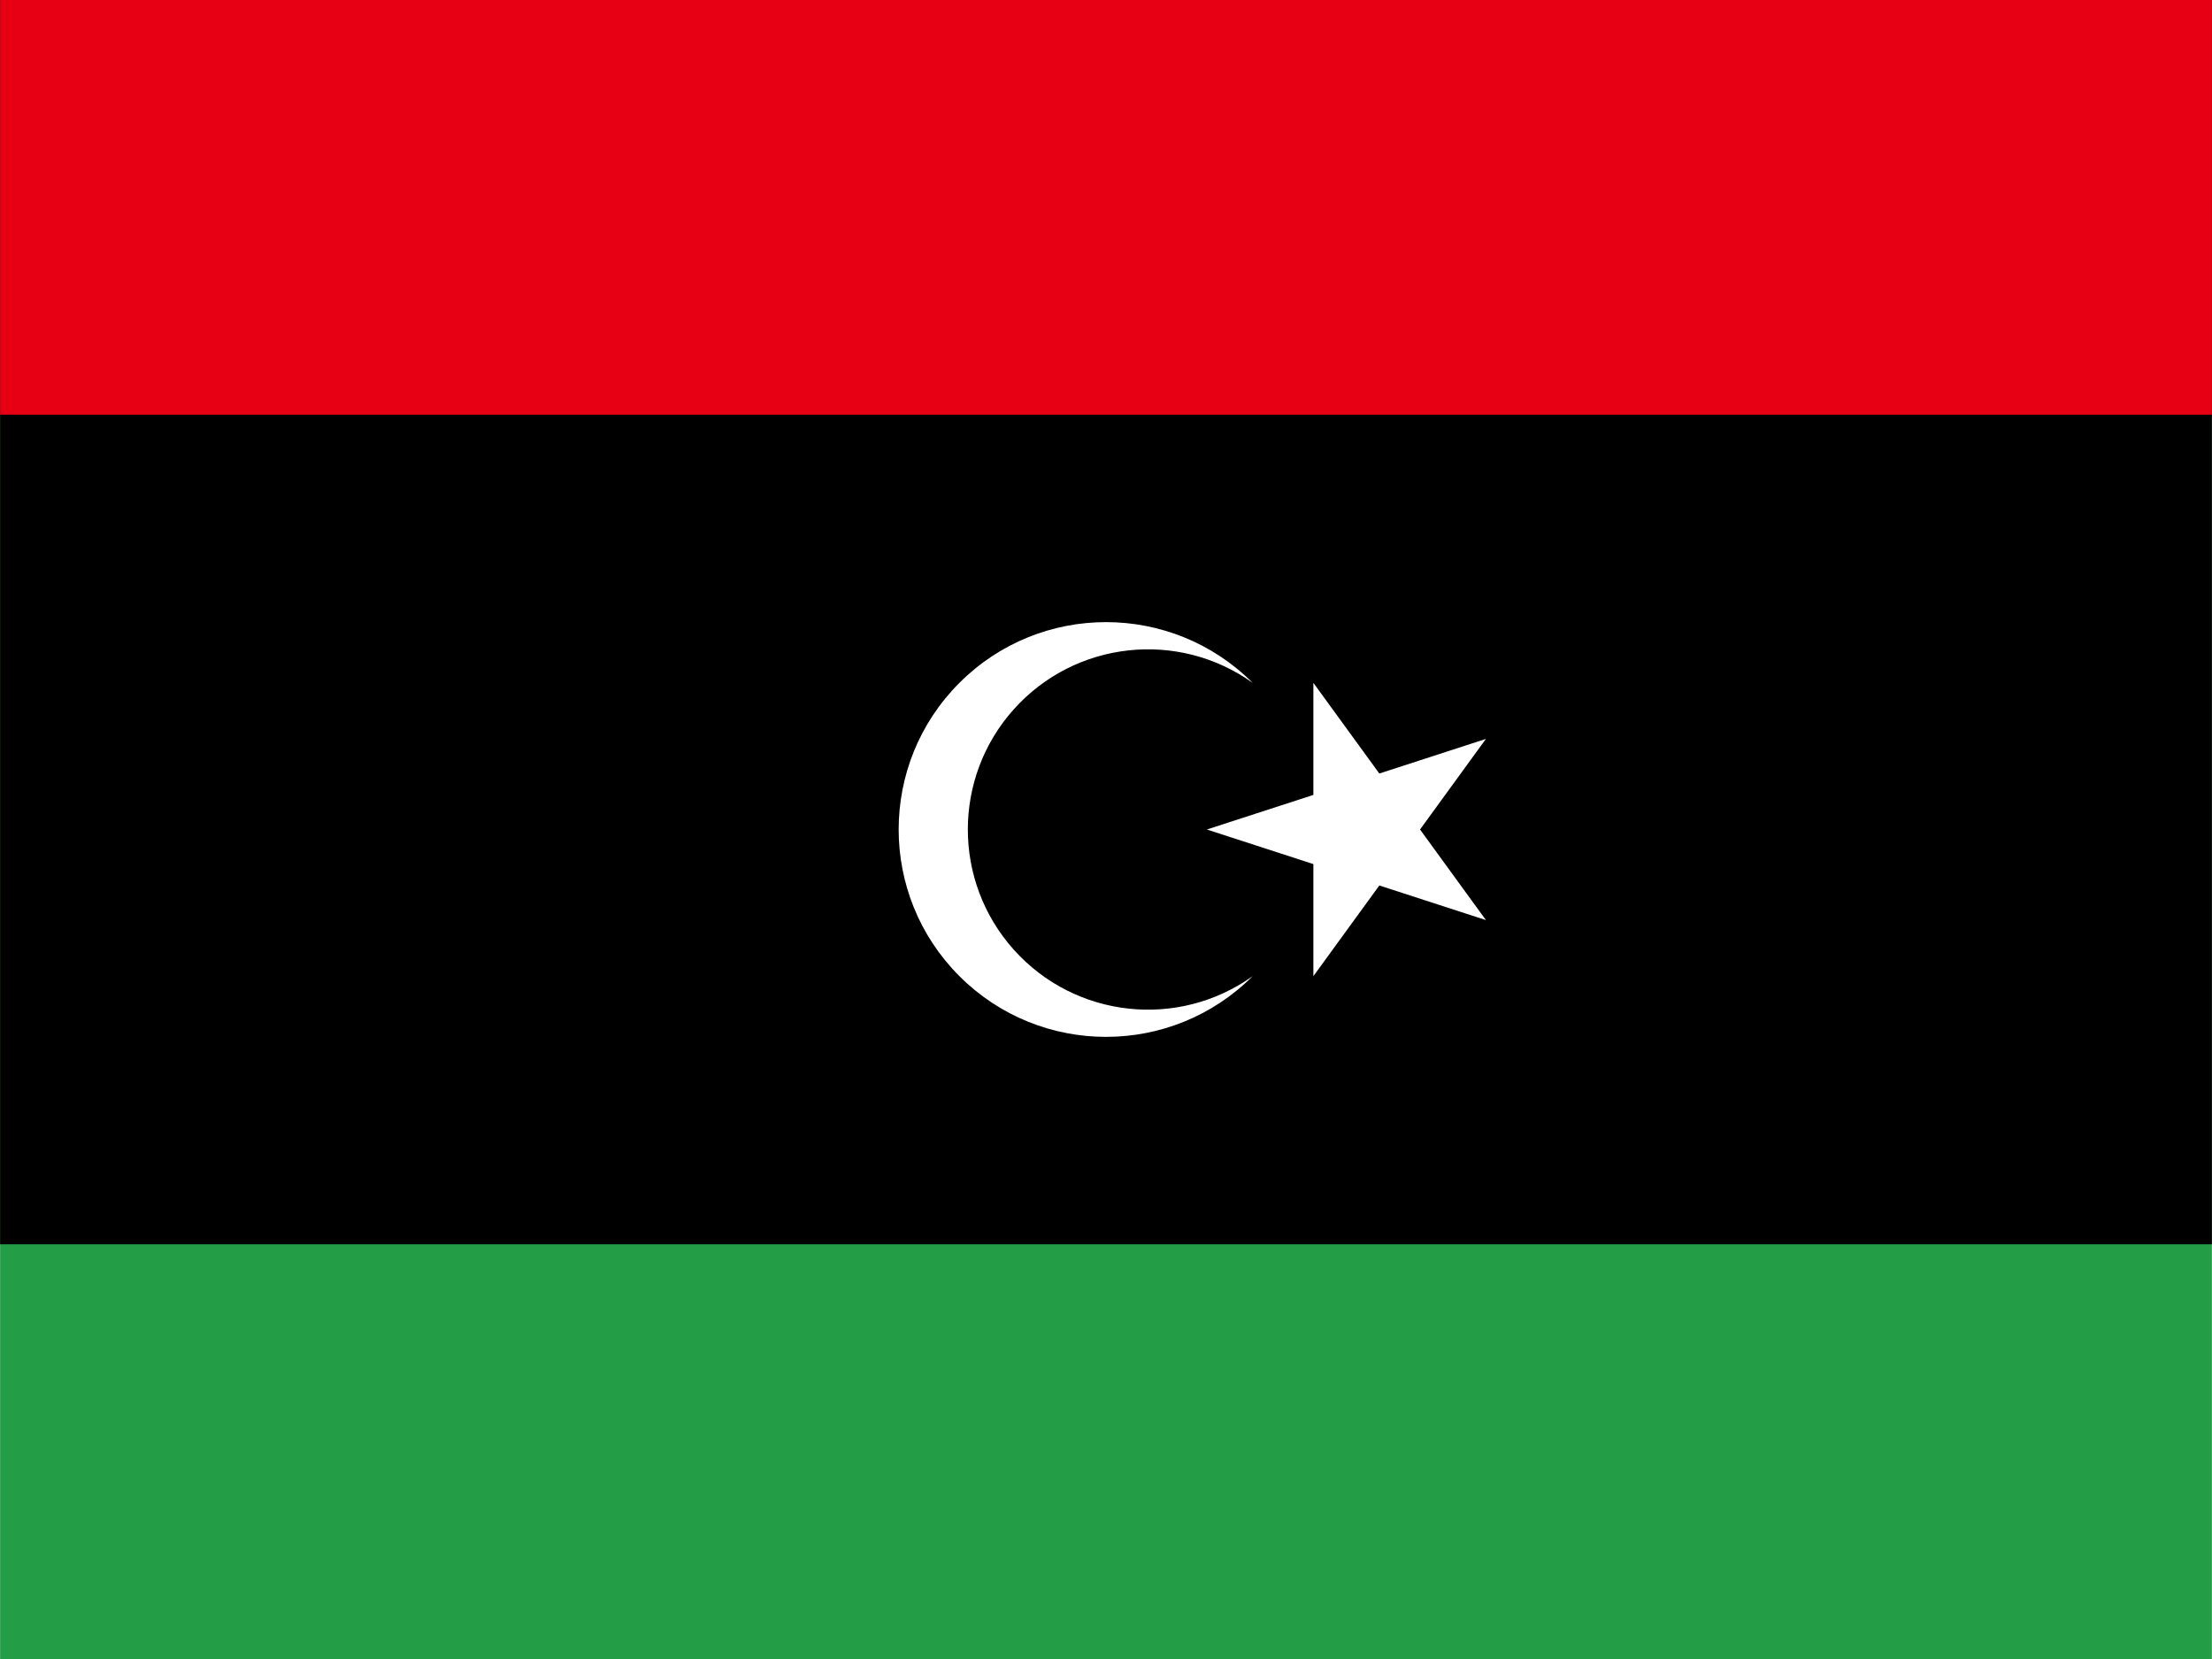
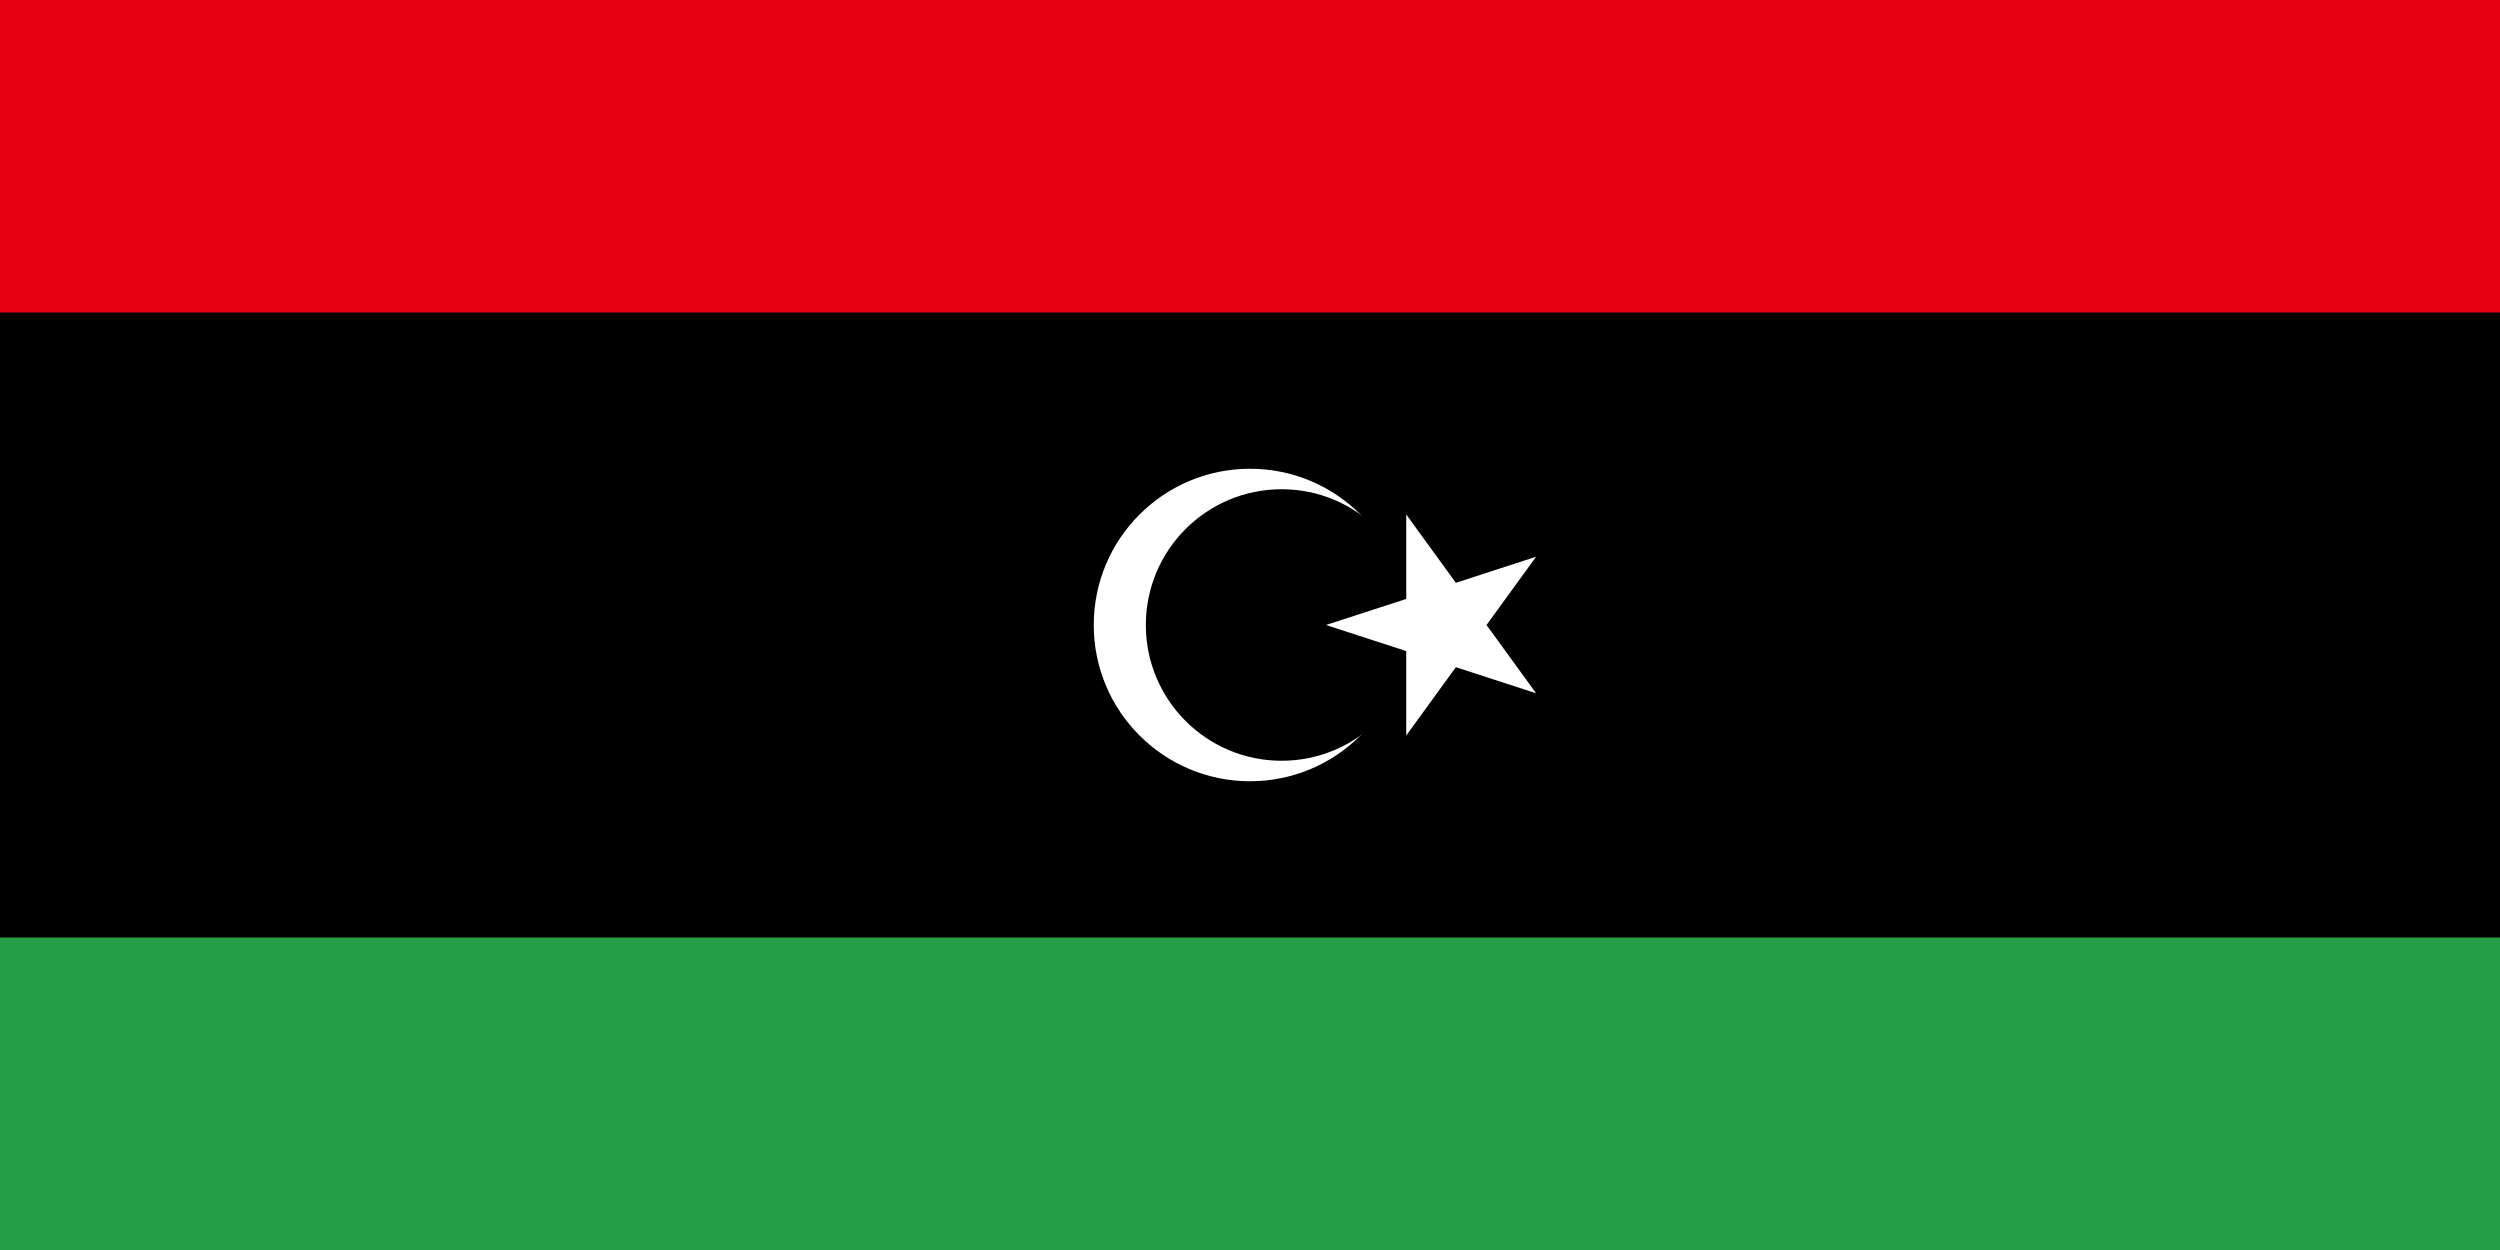
- <svg xmlns="http://www.w3.org/2000/svg" id="flag-icons-ly" viewBox="0 0 640 480">
-   <defs>
-     <clipPath id="ly-a">
-       <path d="M166.7-20h666.6v500H166.7z" />
-     </clipPath>
-   </defs>
-   <g clip-path="url(#ly-a)" transform="matrix(.96 0 0 .96 -160 19.2)">
-     <path fill="#239e46" d="M0-20h1000v500H0z" />
-     <path d="M0-20h1000v375H0z" />
-     <path fill="#e70013" d="M0-20h1000v125H0z" />
-     <path fill="#fff" d="M544.2 185.8a54.3 54.3 0 1 0 0 88.4 62.5 62.5 0 1 1 0-88.4M530.4 230l84.1-27.3-52 71.5v-88.4l52 71.5z" />
-   </g>
+ <svg xmlns="http://www.w3.org/2000/svg" width="960" height="480">
+   <rect width="960" height="480" fill="#239e46" />
+   <rect width="960" height="360" fill="#000" />
+   <rect width="960" height="120" fill="#e70013" />
+   <circle cx="480" cy="240" r="60" fill="#fff" />
+   <circle cx="492.132" cy="240" r="52.132" fill="#000" />
+   <path d="M509.175,240 589.875,213.779 540,282.426V197.574L589.875,266.221z" fill="#fff" />
</svg>
